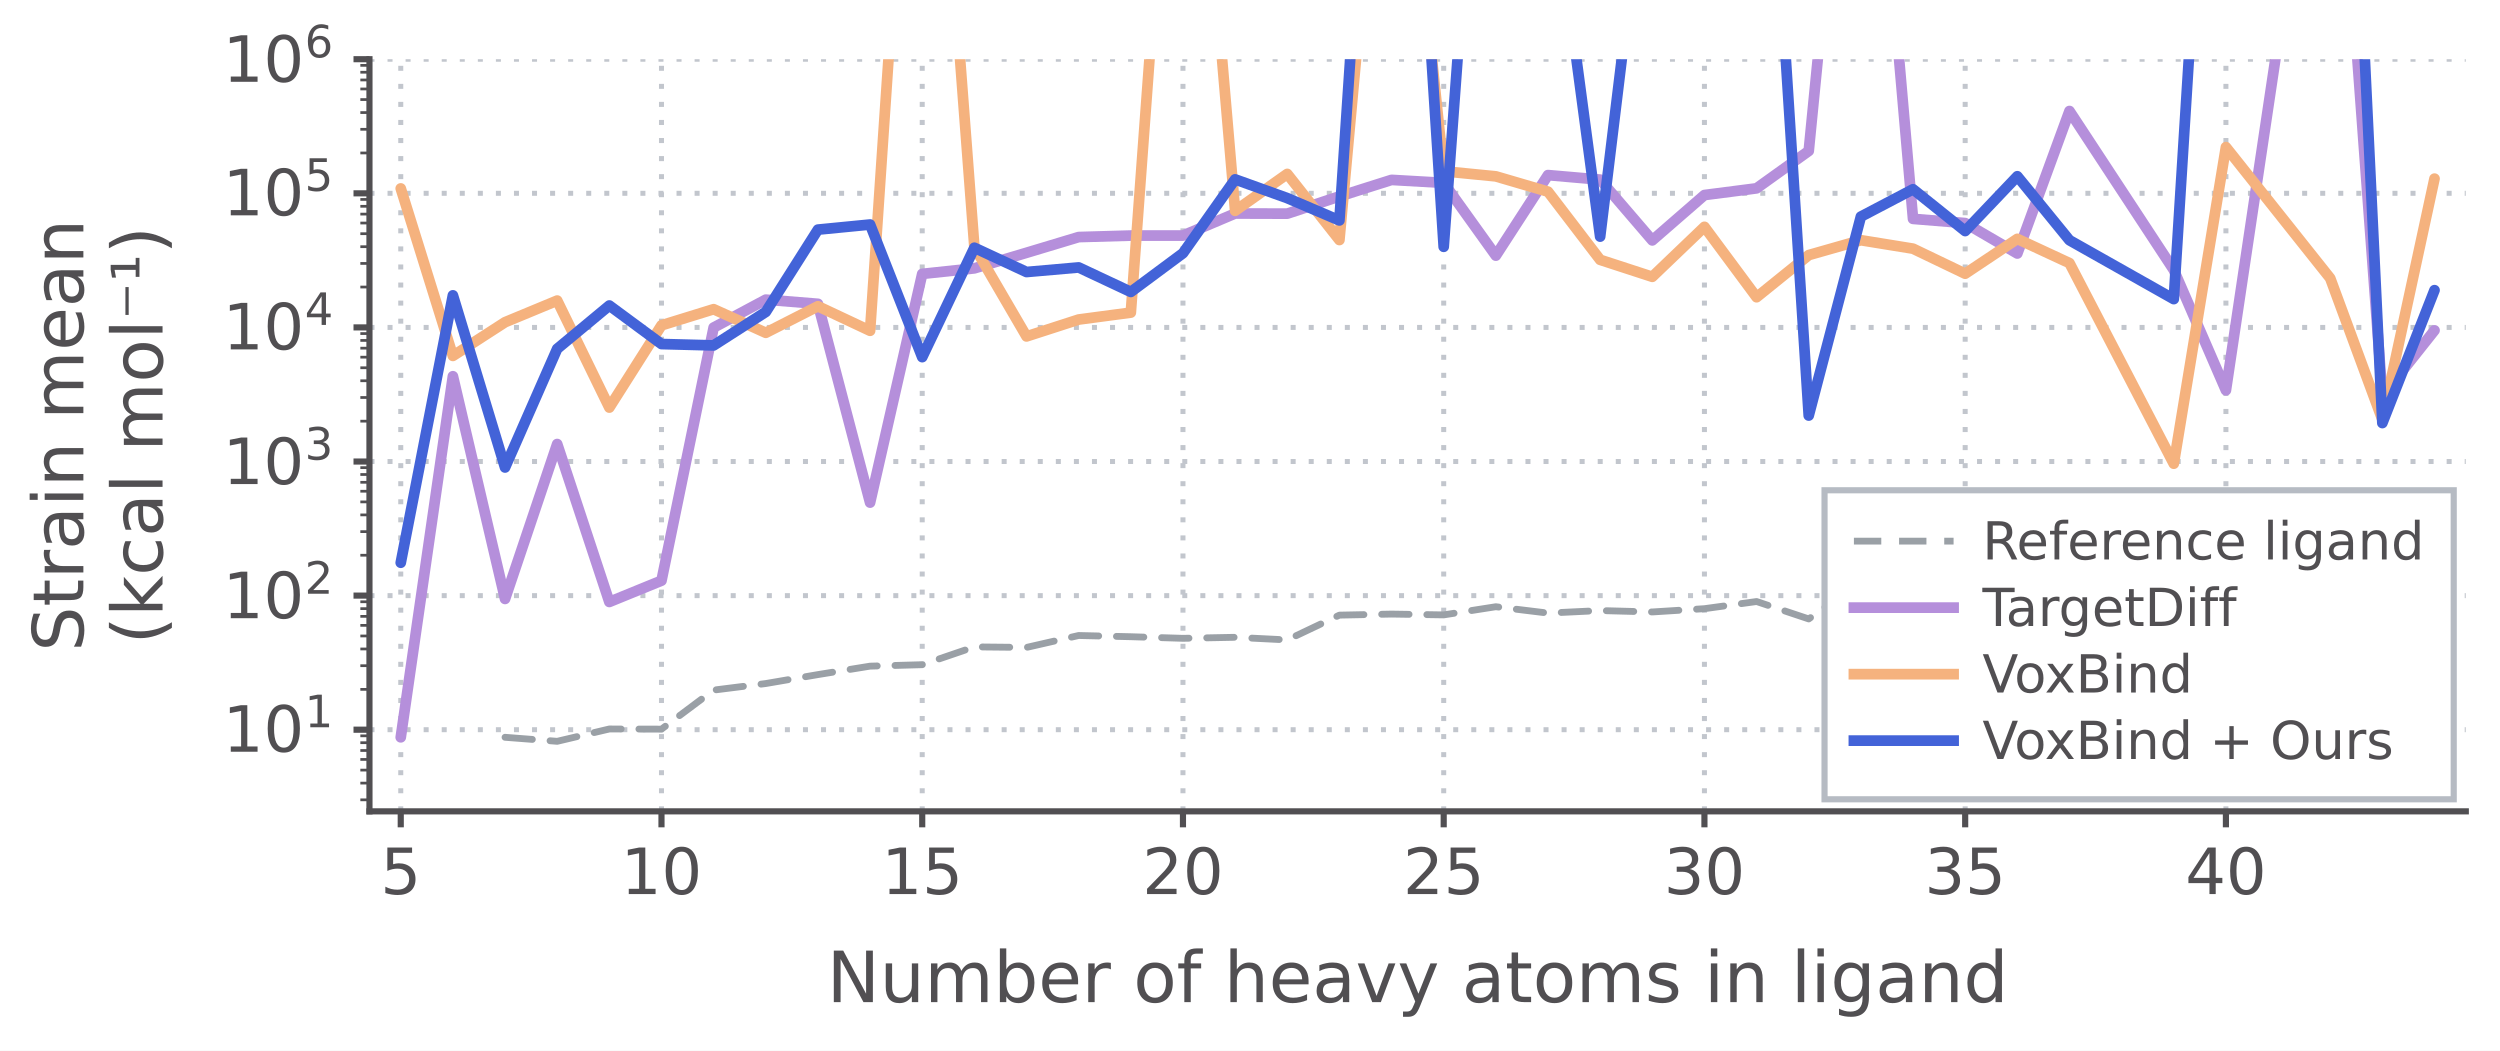
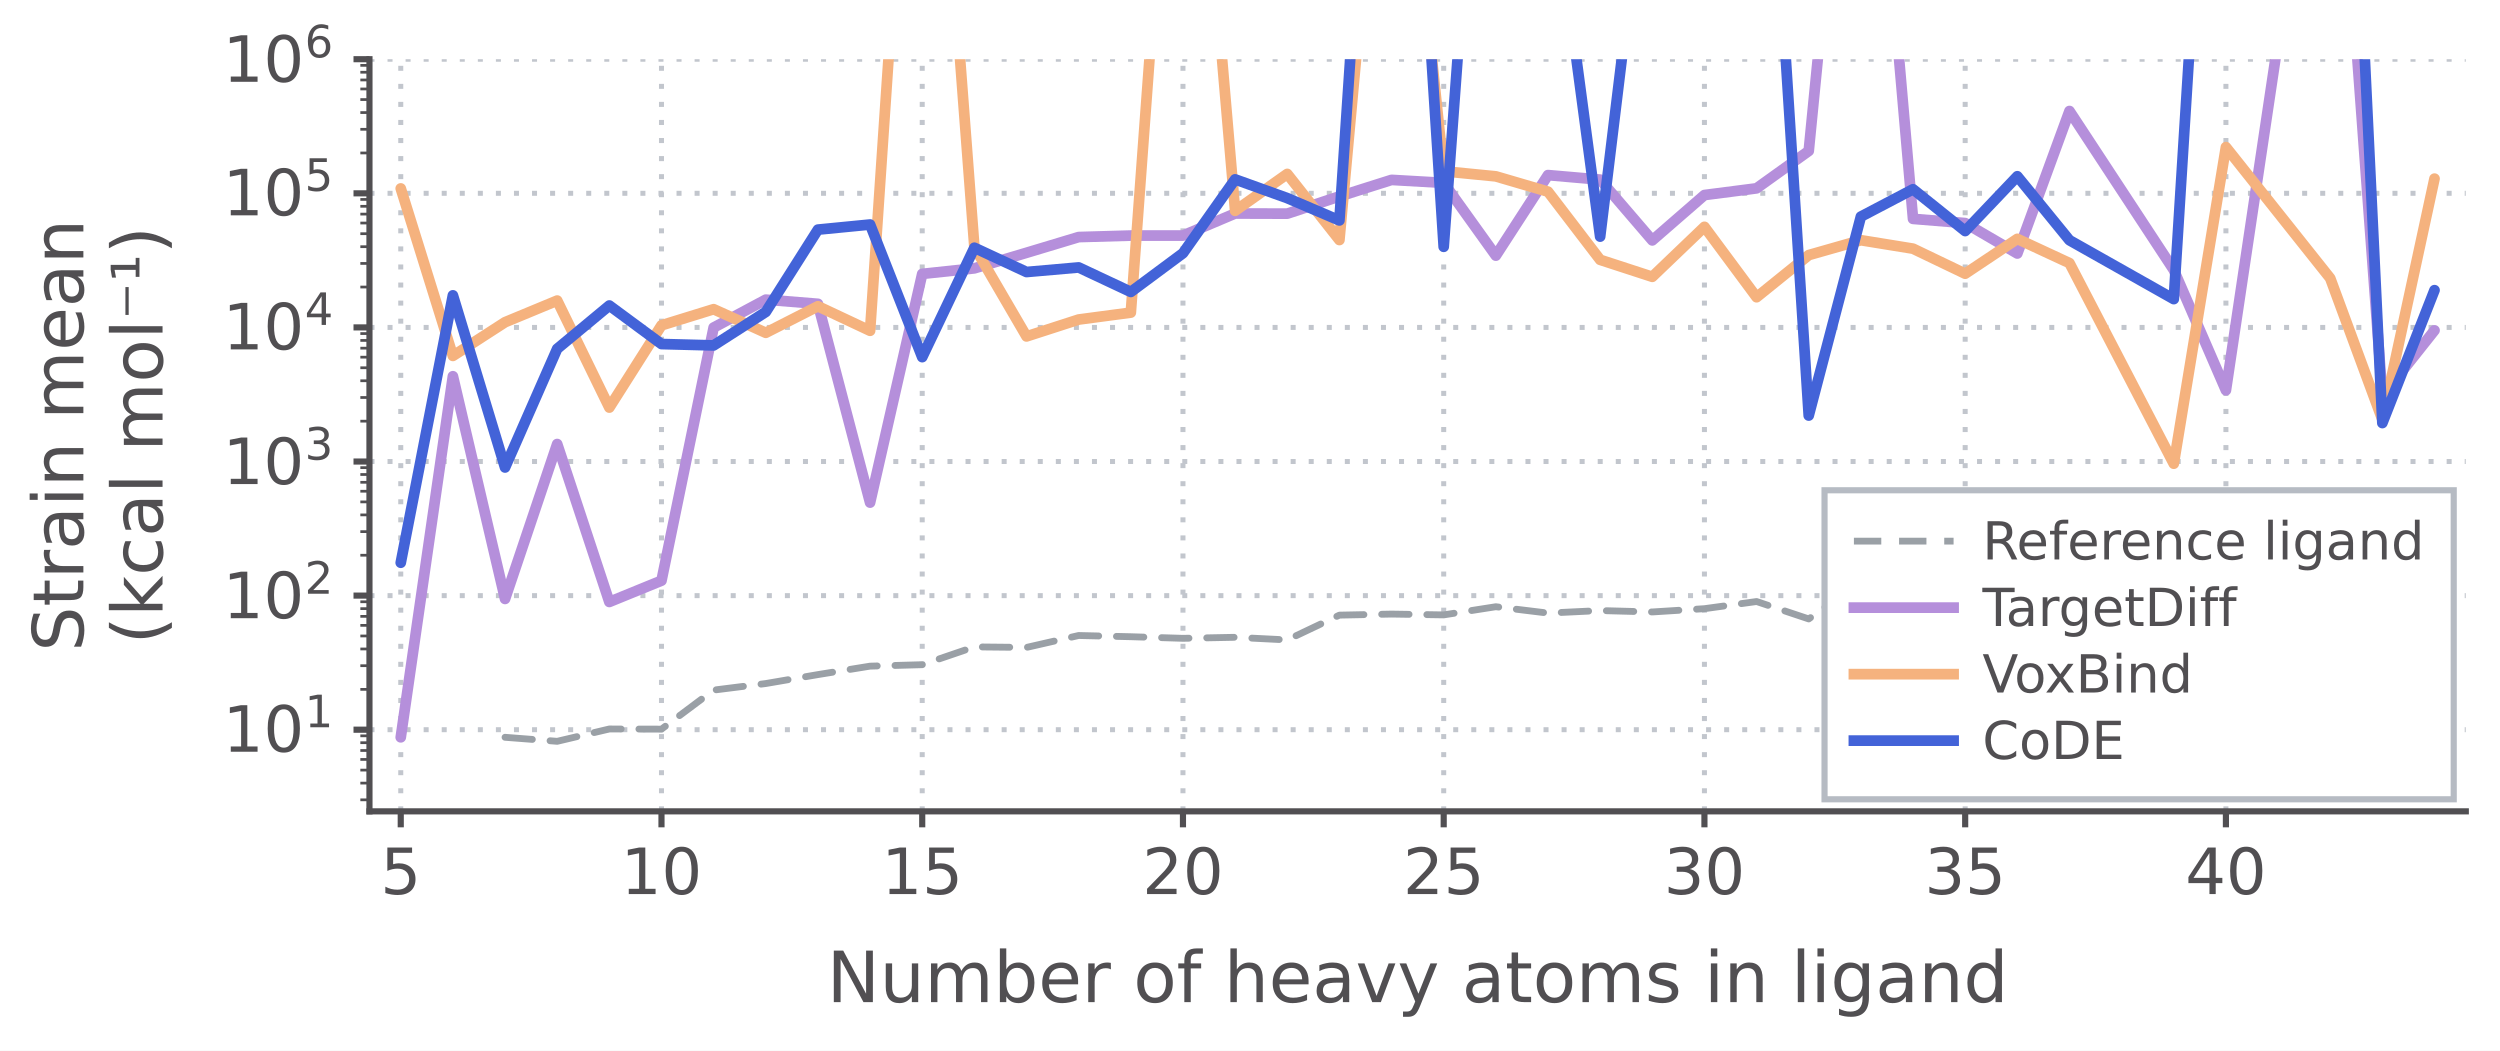
<svg xmlns="http://www.w3.org/2000/svg" xmlns:xlink="http://www.w3.org/1999/xlink" width="548.1pt" height="230.353pt" viewBox="0 0 548.1 230.353" version="1.1">
  <defs>
    <style type="text/css">*{stroke-linejoin: round; stroke-linecap: butt}</style>
  </defs>
  <g id="figure_1">
    <g id="patch_1">
      <path d="M 0 230.353  L 548.1 230.353  L 548.1 0  L 0 0  z " style="fill: #ffffff" />
    </g>
    <g id="axes_1">
      <g id="patch_2">
        <path d="M 81.001 177.88  L 540.6 177.88  L 540.6 12.982  L 81.001 12.982  z " style="fill: #ffffff" />
      </g>
      <g id="matplotlib.axis_1">
        <g id="xtick_1">
          <g id="line2d_1">
-             <path d="M 87.86 177.88  L 87.86 12.982  " clip-path="url(#p2d11bbf5d6)" style="fill: none; stroke-dasharray: 1.1,2.86; stroke-dashoffset: 0; stroke: #c2c6cd; stroke-width: 1.1" />
+             <path d="M 87.86 177.88  L 87.86 12.982  " clip-path="url(#p6c6582be58)" style="fill: none; stroke-dasharray: 1.1,2.86; stroke-dashoffset: 0; stroke: #c2c6cd; stroke-width: 1.1" />
          </g>
          <g id="line2d_2">
            <defs>
-               <path id="m06fc264c46" d="M 0 0  L 0 3.5  " style="stroke: #514f52; stroke-width: 1.35" />
+               <path id="m9168ca5bdc" d="M 0 0  L 0 3.5  " style="stroke: #514f52; stroke-width: 1.35" />
            </defs>
            <g>
-               <use xlink:href="#m06fc264c46" x="87.86" y="177.88" style="fill: #514f52; stroke: #514f52; stroke-width: 1.35" />
+               <use xlink:href="#m9168ca5bdc" x="87.86" y="177.88" style="fill: #514f52; stroke: #514f52; stroke-width: 1.35" />
            </g>
          </g>
          <g id="text_1">
            <text style="font-size: 14px; font-family: 'DejaVu Sans'; text-anchor: middle; fill: #514f52" x="87.86" y="196.018" transform="rotate(-0 87.86021 196.0183)">5</text>
          </g>
        </g>
        <g id="xtick_2">
          <g id="line2d_3">
-             <path d="M 145.024 177.88  L 145.024 12.982  " clip-path="url(#p2d11bbf5d6)" style="fill: none; stroke-dasharray: 1.1,2.86; stroke-dashoffset: 0; stroke: #c2c6cd; stroke-width: 1.1" />
+             <path d="M 145.024 177.88  L 145.024 12.982  " clip-path="url(#p6c6582be58)" style="fill: none; stroke-dasharray: 1.1,2.86; stroke-dashoffset: 0; stroke: #c2c6cd; stroke-width: 1.1" />
          </g>
          <g id="line2d_4">
            <g>
-               <use xlink:href="#m06fc264c46" x="145.024" y="177.88" style="fill: #514f52; stroke: #514f52; stroke-width: 1.35" />
+               <use xlink:href="#m9168ca5bdc" x="145.024" y="177.88" style="fill: #514f52; stroke: #514f52; stroke-width: 1.35" />
            </g>
          </g>
          <g id="text_2">
            <text style="font-size: 14px; font-family: 'DejaVu Sans'; text-anchor: middle; fill: #514f52" x="145.024" y="196.018" transform="rotate(-0 145.0243 196.0183)">10</text>
          </g>
        </g>
        <g id="xtick_3">
          <g id="line2d_5">
-             <path d="M 202.188 177.88  L 202.188 12.982  " clip-path="url(#p2d11bbf5d6)" style="fill: none; stroke-dasharray: 1.1,2.86; stroke-dashoffset: 0; stroke: #c2c6cd; stroke-width: 1.1" />
+             <path d="M 202.188 177.88  L 202.188 12.982  " clip-path="url(#p6c6582be58)" style="fill: none; stroke-dasharray: 1.1,2.86; stroke-dashoffset: 0; stroke: #c2c6cd; stroke-width: 1.1" />
          </g>
          <g id="line2d_6">
            <g>
-               <use xlink:href="#m06fc264c46" x="202.188" y="177.88" style="fill: #514f52; stroke: #514f52; stroke-width: 1.35" />
+               <use xlink:href="#m9168ca5bdc" x="202.188" y="177.88" style="fill: #514f52; stroke: #514f52; stroke-width: 1.35" />
            </g>
          </g>
          <g id="text_3">
            <text style="font-size: 14px; font-family: 'DejaVu Sans'; text-anchor: middle; fill: #514f52" x="202.188" y="196.018" transform="rotate(-0 202.1884 196.0183)">15</text>
          </g>
        </g>
        <g id="xtick_4">
          <g id="line2d_7">
-             <path d="M 259.353 177.88  L 259.353 12.982  " clip-path="url(#p2d11bbf5d6)" style="fill: none; stroke-dasharray: 1.1,2.86; stroke-dashoffset: 0; stroke: #c2c6cd; stroke-width: 1.1" />
+             <path d="M 259.353 177.88  L 259.353 12.982  " clip-path="url(#p6c6582be58)" style="fill: none; stroke-dasharray: 1.1,2.86; stroke-dashoffset: 0; stroke: #c2c6cd; stroke-width: 1.1" />
          </g>
          <g id="line2d_8">
            <g>
-               <use xlink:href="#m06fc264c46" x="259.353" y="177.88" style="fill: #514f52; stroke: #514f52; stroke-width: 1.35" />
+               <use xlink:href="#m9168ca5bdc" x="259.353" y="177.88" style="fill: #514f52; stroke: #514f52; stroke-width: 1.35" />
            </g>
          </g>
          <g id="text_4">
            <text style="font-size: 14px; font-family: 'DejaVu Sans'; text-anchor: middle; fill: #514f52" x="259.353" y="196.018" transform="rotate(-0 259.3526 196.0183)">20</text>
          </g>
        </g>
        <g id="xtick_5">
          <g id="line2d_9">
-             <path d="M 316.517 177.88  L 316.517 12.982  " clip-path="url(#p2d11bbf5d6)" style="fill: none; stroke-dasharray: 1.1,2.86; stroke-dashoffset: 0; stroke: #c2c6cd; stroke-width: 1.1" />
+             <path d="M 316.517 177.88  L 316.517 12.982  " clip-path="url(#p6c6582be58)" style="fill: none; stroke-dasharray: 1.1,2.86; stroke-dashoffset: 0; stroke: #c2c6cd; stroke-width: 1.1" />
          </g>
          <g id="line2d_10">
            <g>
-               <use xlink:href="#m06fc264c46" x="316.517" y="177.88" style="fill: #514f52; stroke: #514f52; stroke-width: 1.35" />
+               <use xlink:href="#m9168ca5bdc" x="316.517" y="177.88" style="fill: #514f52; stroke: #514f52; stroke-width: 1.35" />
            </g>
          </g>
          <g id="text_5">
            <text style="font-size: 14px; font-family: 'DejaVu Sans'; text-anchor: middle; fill: #514f52" x="316.517" y="196.018" transform="rotate(-0 316.5167 196.0183)">25</text>
          </g>
        </g>
        <g id="xtick_6">
          <g id="line2d_11">
-             <path d="M 373.681 177.88  L 373.681 12.982  " clip-path="url(#p2d11bbf5d6)" style="fill: none; stroke-dasharray: 1.1,2.86; stroke-dashoffset: 0; stroke: #c2c6cd; stroke-width: 1.1" />
+             <path d="M 373.681 177.88  L 373.681 12.982  " clip-path="url(#p6c6582be58)" style="fill: none; stroke-dasharray: 1.1,2.86; stroke-dashoffset: 0; stroke: #c2c6cd; stroke-width: 1.1" />
          </g>
          <g id="line2d_12">
            <g>
-               <use xlink:href="#m06fc264c46" x="373.681" y="177.88" style="fill: #514f52; stroke: #514f52; stroke-width: 1.35" />
+               <use xlink:href="#m9168ca5bdc" x="373.681" y="177.88" style="fill: #514f52; stroke: #514f52; stroke-width: 1.35" />
            </g>
          </g>
          <g id="text_6">
            <text style="font-size: 14px; font-family: 'DejaVu Sans'; text-anchor: middle; fill: #514f52" x="373.681" y="196.018" transform="rotate(-0 373.6808 196.0183)">30</text>
          </g>
        </g>
        <g id="xtick_7">
          <g id="line2d_13">
-             <path d="M 430.845 177.88  L 430.845 12.982  " clip-path="url(#p2d11bbf5d6)" style="fill: none; stroke-dasharray: 1.1,2.86; stroke-dashoffset: 0; stroke: #c2c6cd; stroke-width: 1.1" />
+             <path d="M 430.845 177.88  L 430.845 12.982  " clip-path="url(#p6c6582be58)" style="fill: none; stroke-dasharray: 1.1,2.86; stroke-dashoffset: 0; stroke: #c2c6cd; stroke-width: 1.1" />
          </g>
          <g id="line2d_14">
            <g>
-               <use xlink:href="#m06fc264c46" x="430.845" y="177.88" style="fill: #514f52; stroke: #514f52; stroke-width: 1.35" />
+               <use xlink:href="#m9168ca5bdc" x="430.845" y="177.88" style="fill: #514f52; stroke: #514f52; stroke-width: 1.35" />
            </g>
          </g>
          <g id="text_7">
            <text style="font-size: 14px; font-family: 'DejaVu Sans'; text-anchor: middle; fill: #514f52" x="430.845" y="196.018" transform="rotate(-0 430.8449 196.0183)">35</text>
          </g>
        </g>
        <g id="xtick_8">
          <g id="line2d_15">
-             <path d="M 488.009 177.88  L 488.009 12.982  " clip-path="url(#p2d11bbf5d6)" style="fill: none; stroke-dasharray: 1.1,2.86; stroke-dashoffset: 0; stroke: #c2c6cd; stroke-width: 1.1" />
+             <path d="M 488.009 177.88  L 488.009 12.982  " clip-path="url(#p6c6582be58)" style="fill: none; stroke-dasharray: 1.1,2.86; stroke-dashoffset: 0; stroke: #c2c6cd; stroke-width: 1.1" />
          </g>
          <g id="line2d_16">
            <g>
-               <use xlink:href="#m06fc264c46" x="488.009" y="177.88" style="fill: #514f52; stroke: #514f52; stroke-width: 1.35" />
+               <use xlink:href="#m9168ca5bdc" x="488.009" y="177.88" style="fill: #514f52; stroke: #514f52; stroke-width: 1.35" />
            </g>
          </g>
          <g id="text_8">
            <text style="font-size: 14px; font-family: 'DejaVu Sans'; text-anchor: middle; fill: #514f52" x="488.009" y="196.018" transform="rotate(-0 488.009 196.0183)">40</text>
          </g>
        </g>
        <g id="text_9">
          <text style="font-size: 15.5px; font-family: 'DejaVu Sans'; text-anchor: middle; fill: #514f52" x="310.8" y="219.707" transform="rotate(-0 310.8003 219.7074)">Number of heavy atoms in ligand</text>
        </g>
      </g>
      <g id="matplotlib.axis_2">
        <g id="ytick_1">
          <g id="line2d_17">
-             <path d="M 81.001 159.981  L 540.6 159.981  " clip-path="url(#p2d11bbf5d6)" style="fill: none; stroke-dasharray: 1.1,2.86; stroke-dashoffset: 0; stroke: #c2c6cd; stroke-width: 1.1" />
+             <path d="M 81.001 159.981  L 540.6 159.981  " clip-path="url(#p6c6582be58)" style="fill: none; stroke-dasharray: 1.1,2.86; stroke-dashoffset: 0; stroke: #c2c6cd; stroke-width: 1.1" />
          </g>
          <g id="line2d_18">
            <defs>
-               <path id="m07657754f4" d="M 0 0  L -3.5 0  " style="stroke: #514f52; stroke-width: 1.35" />
+               <path id="m9565c23248" d="M 0 0  L -3.5 0  " style="stroke: #514f52; stroke-width: 1.35" />
            </defs>
            <g>
-               <use xlink:href="#m07657754f4" x="81.001" y="159.981" style="fill: #514f52; stroke: #514f52; stroke-width: 1.35" />
+               <use xlink:href="#m9565c23248" x="81.001" y="159.981" style="fill: #514f52; stroke: #514f52; stroke-width: 1.35" />
            </g>
          </g>
          <g id="text_10">
            <g style="fill: #514f52" transform="translate(48.86052 165.3003)">
              <text>
                <tspan x="0" y="-0.498" style="font-size: 14px; font-family: 'DejaVu Sans'; fill: #514f52">1</tspan>
                <tspan x="8.907" y="-0.498" style="font-size: 14px; font-family: 'DejaVu Sans'; fill: #514f52">0</tspan>
                <tspan x="17.948" y="-5.858" style="font-size: 9.8px; font-family: 'DejaVu Sans'; fill: #514f52">1</tspan>
              </text>
            </g>
          </g>
        </g>
        <g id="ytick_2">
          <g id="line2d_19">
-             <path d="M 81.001 130.582  L 540.6 130.582  " clip-path="url(#p2d11bbf5d6)" style="fill: none; stroke-dasharray: 1.1,2.86; stroke-dashoffset: 0; stroke: #c2c6cd; stroke-width: 1.1" />
+             <path d="M 81.001 130.582  L 540.6 130.582  " clip-path="url(#p6c6582be58)" style="fill: none; stroke-dasharray: 1.1,2.86; stroke-dashoffset: 0; stroke: #c2c6cd; stroke-width: 1.1" />
          </g>
          <g id="line2d_20">
            <g>
-               <use xlink:href="#m07657754f4" x="81.001" y="130.582" style="fill: #514f52; stroke: #514f52; stroke-width: 1.35" />
+               <use xlink:href="#m9565c23248" x="81.001" y="130.582" style="fill: #514f52; stroke: #514f52; stroke-width: 1.35" />
            </g>
          </g>
          <g id="text_11">
            <g style="fill: #514f52" transform="translate(48.86052 135.9004)">
              <text>
                <tspan x="0" y="-0.367" style="font-size: 14px; font-family: 'DejaVu Sans'; fill: #514f52">1</tspan>
                <tspan x="8.907" y="-0.367" style="font-size: 14px; font-family: 'DejaVu Sans'; fill: #514f52">0</tspan>
                <tspan x="17.948" y="-5.727" style="font-size: 9.8px; font-family: 'DejaVu Sans'; fill: #514f52">2</tspan>
              </text>
            </g>
          </g>
        </g>
        <g id="ytick_3">
          <g id="line2d_21">
-             <path d="M 81.001 101.182  L 540.6 101.182  " clip-path="url(#p2d11bbf5d6)" style="fill: none; stroke-dasharray: 1.1,2.86; stroke-dashoffset: 0; stroke: #c2c6cd; stroke-width: 1.1" />
+             <path d="M 81.001 101.182  L 540.6 101.182  " clip-path="url(#p6c6582be58)" style="fill: none; stroke-dasharray: 1.1,2.86; stroke-dashoffset: 0; stroke: #c2c6cd; stroke-width: 1.1" />
          </g>
          <g id="line2d_22">
            <g>
-               <use xlink:href="#m07657754f4" x="81.001" y="101.182" style="fill: #514f52; stroke: #514f52; stroke-width: 1.35" />
+               <use xlink:href="#m9565c23248" x="81.001" y="101.182" style="fill: #514f52; stroke: #514f52; stroke-width: 1.35" />
            </g>
          </g>
          <g id="text_12">
            <g style="fill: #514f52" transform="translate(48.86052 106.5005)">
              <text>
                <tspan x="0" y="-0.367" style="font-size: 14px; font-family: 'DejaVu Sans'; fill: #514f52">1</tspan>
                <tspan x="8.907" y="-0.367" style="font-size: 14px; font-family: 'DejaVu Sans'; fill: #514f52">0</tspan>
                <tspan x="17.948" y="-5.727" style="font-size: 9.8px; font-family: 'DejaVu Sans'; fill: #514f52">3</tspan>
              </text>
            </g>
          </g>
        </g>
        <g id="ytick_4">
          <g id="line2d_23">
-             <path d="M 81.001 71.782  L 540.6 71.782  " clip-path="url(#p2d11bbf5d6)" style="fill: none; stroke-dasharray: 1.1,2.86; stroke-dashoffset: 0; stroke: #c2c6cd; stroke-width: 1.1" />
+             <path d="M 81.001 71.782  L 540.6 71.782  " clip-path="url(#p6c6582be58)" style="fill: none; stroke-dasharray: 1.1,2.86; stroke-dashoffset: 0; stroke: #c2c6cd; stroke-width: 1.1" />
          </g>
          <g id="line2d_24">
            <g>
-               <use xlink:href="#m07657754f4" x="81.001" y="71.782" style="fill: #514f52; stroke: #514f52; stroke-width: 1.35" />
+               <use xlink:href="#m9565c23248" x="81.001" y="71.782" style="fill: #514f52; stroke: #514f52; stroke-width: 1.35" />
            </g>
          </g>
          <g id="text_13">
            <g style="fill: #514f52" transform="translate(48.86052 77.10057)">
              <text>
                <tspan x="0" y="-0.498" style="font-size: 14px; font-family: 'DejaVu Sans'; fill: #514f52">1</tspan>
                <tspan x="8.907" y="-0.498" style="font-size: 14px; font-family: 'DejaVu Sans'; fill: #514f52">0</tspan>
                <tspan x="17.948" y="-5.858" style="font-size: 9.8px; font-family: 'DejaVu Sans'; fill: #514f52">4</tspan>
              </text>
            </g>
          </g>
        </g>
        <g id="ytick_5">
          <g id="line2d_25">
-             <path d="M 81.001 42.382  L 540.6 42.382  " clip-path="url(#p2d11bbf5d6)" style="fill: none; stroke-dasharray: 1.1,2.86; stroke-dashoffset: 0; stroke: #c2c6cd; stroke-width: 1.1" />
+             <path d="M 81.001 42.382  L 540.6 42.382  " clip-path="url(#p6c6582be58)" style="fill: none; stroke-dasharray: 1.1,2.86; stroke-dashoffset: 0; stroke: #c2c6cd; stroke-width: 1.1" />
          </g>
          <g id="line2d_26">
            <g>
-               <use xlink:href="#m07657754f4" x="81.001" y="42.382" style="fill: #514f52; stroke: #514f52; stroke-width: 1.35" />
+               <use xlink:href="#m9565c23248" x="81.001" y="42.382" style="fill: #514f52; stroke: #514f52; stroke-width: 1.35" />
            </g>
          </g>
          <g id="text_14">
            <g style="fill: #514f52" transform="translate(48.86052 47.70065)">
              <text>
                <tspan x="0" y="-0.498" style="font-size: 14px; font-family: 'DejaVu Sans'; fill: #514f52">1</tspan>
                <tspan x="8.907" y="-0.498" style="font-size: 14px; font-family: 'DejaVu Sans'; fill: #514f52">0</tspan>
                <tspan x="17.948" y="-5.858" style="font-size: 9.8px; font-family: 'DejaVu Sans'; fill: #514f52">5</tspan>
              </text>
            </g>
          </g>
        </g>
        <g id="ytick_6">
          <g id="line2d_27">
-             <path d="M 81.001 12.982  L 540.6 12.982  " clip-path="url(#p2d11bbf5d6)" style="fill: none; stroke-dasharray: 1.1,2.86; stroke-dashoffset: 0; stroke: #c2c6cd; stroke-width: 1.1" />
+             <path d="M 81.001 12.982  L 540.6 12.982  " clip-path="url(#p6c6582be58)" style="fill: none; stroke-dasharray: 1.1,2.86; stroke-dashoffset: 0; stroke: #c2c6cd; stroke-width: 1.1" />
          </g>
          <g id="line2d_28">
            <g>
-               <use xlink:href="#m07657754f4" x="81.001" y="12.982" style="fill: #514f52; stroke: #514f52; stroke-width: 1.35" />
+               <use xlink:href="#m9565c23248" x="81.001" y="12.982" style="fill: #514f52; stroke: #514f52; stroke-width: 1.35" />
            </g>
          </g>
          <g id="text_15">
            <g style="fill: #514f52" transform="translate(48.86052 18.30072)">
              <text>
                <tspan x="0" y="-0.367" style="font-size: 14px; font-family: 'DejaVu Sans'; fill: #514f52">1</tspan>
                <tspan x="8.907" y="-0.367" style="font-size: 14px; font-family: 'DejaVu Sans'; fill: #514f52">0</tspan>
                <tspan x="17.948" y="-5.727" style="font-size: 9.8px; font-family: 'DejaVu Sans'; fill: #514f52">6</tspan>
              </text>
            </g>
          </g>
        </g>
        <g id="ytick_7">
          <g id="line2d_29">
            <defs>
-               <path id="meec680b9e3" d="M 0 0  L -2 0  " style="stroke: #514f52; stroke-width: 0.6" />
+               <path id="m68f152fe2a" d="M 0 0  L -2 0  " style="stroke: #514f52; stroke-width: 0.6" />
            </defs>
            <g>
-               <use xlink:href="#meec680b9e3" x="81.001" y="175.354" style="fill: #514f52; stroke: #514f52; stroke-width: 0.6" />
+               <use xlink:href="#m68f152fe2a" x="81.001" y="175.354" style="fill: #514f52; stroke: #514f52; stroke-width: 0.6" />
            </g>
          </g>
        </g>
        <g id="ytick_8">
          <g id="line2d_30">
            <g>
-               <use xlink:href="#meec680b9e3" x="81.001" y="171.681" style="fill: #514f52; stroke: #514f52; stroke-width: 0.6" />
+               <use xlink:href="#m68f152fe2a" x="81.001" y="171.681" style="fill: #514f52; stroke: #514f52; stroke-width: 0.6" />
            </g>
          </g>
        </g>
        <g id="ytick_9">
          <g id="line2d_31">
            <g>
-               <use xlink:href="#meec680b9e3" x="81.001" y="168.832" style="fill: #514f52; stroke: #514f52; stroke-width: 0.6" />
+               <use xlink:href="#m68f152fe2a" x="81.001" y="168.832" style="fill: #514f52; stroke: #514f52; stroke-width: 0.6" />
            </g>
          </g>
        </g>
        <g id="ytick_10">
          <g id="line2d_32">
            <g>
-               <use xlink:href="#meec680b9e3" x="81.001" y="166.504" style="fill: #514f52; stroke: #514f52; stroke-width: 0.6" />
+               <use xlink:href="#m68f152fe2a" x="81.001" y="166.504" style="fill: #514f52; stroke: #514f52; stroke-width: 0.6" />
            </g>
          </g>
        </g>
        <g id="ytick_11">
          <g id="line2d_33">
            <g>
-               <use xlink:href="#meec680b9e3" x="81.001" y="164.536" style="fill: #514f52; stroke: #514f52; stroke-width: 0.6" />
+               <use xlink:href="#m68f152fe2a" x="81.001" y="164.536" style="fill: #514f52; stroke: #514f52; stroke-width: 0.6" />
            </g>
          </g>
        </g>
        <g id="ytick_12">
          <g id="line2d_34">
            <g>
-               <use xlink:href="#meec680b9e3" x="81.001" y="162.831" style="fill: #514f52; stroke: #514f52; stroke-width: 0.6" />
+               <use xlink:href="#m68f152fe2a" x="81.001" y="162.831" style="fill: #514f52; stroke: #514f52; stroke-width: 0.6" />
            </g>
          </g>
        </g>
        <g id="ytick_13">
          <g id="line2d_35">
            <g>
-               <use xlink:href="#meec680b9e3" x="81.001" y="161.327" style="fill: #514f52; stroke: #514f52; stroke-width: 0.6" />
+               <use xlink:href="#m68f152fe2a" x="81.001" y="161.327" style="fill: #514f52; stroke: #514f52; stroke-width: 0.6" />
            </g>
          </g>
        </g>
        <g id="ytick_14">
          <g id="line2d_36">
            <g>
-               <use xlink:href="#meec680b9e3" x="81.001" y="151.131" style="fill: #514f52; stroke: #514f52; stroke-width: 0.6" />
+               <use xlink:href="#m68f152fe2a" x="81.001" y="151.131" style="fill: #514f52; stroke: #514f52; stroke-width: 0.6" />
            </g>
          </g>
        </g>
        <g id="ytick_15">
          <g id="line2d_37">
            <g>
-               <use xlink:href="#meec680b9e3" x="81.001" y="145.954" style="fill: #514f52; stroke: #514f52; stroke-width: 0.6" />
+               <use xlink:href="#m68f152fe2a" x="81.001" y="145.954" style="fill: #514f52; stroke: #514f52; stroke-width: 0.6" />
            </g>
          </g>
        </g>
        <g id="ytick_16">
          <g id="line2d_38">
            <g>
-               <use xlink:href="#meec680b9e3" x="81.001" y="142.281" style="fill: #514f52; stroke: #514f52; stroke-width: 0.6" />
+               <use xlink:href="#m68f152fe2a" x="81.001" y="142.281" style="fill: #514f52; stroke: #514f52; stroke-width: 0.6" />
            </g>
          </g>
        </g>
        <g id="ytick_17">
          <g id="line2d_39">
            <g>
-               <use xlink:href="#meec680b9e3" x="81.001" y="139.432" style="fill: #514f52; stroke: #514f52; stroke-width: 0.6" />
+               <use xlink:href="#m68f152fe2a" x="81.001" y="139.432" style="fill: #514f52; stroke: #514f52; stroke-width: 0.6" />
            </g>
          </g>
        </g>
        <g id="ytick_18">
          <g id="line2d_40">
            <g>
-               <use xlink:href="#meec680b9e3" x="81.001" y="137.104" style="fill: #514f52; stroke: #514f52; stroke-width: 0.6" />
+               <use xlink:href="#m68f152fe2a" x="81.001" y="137.104" style="fill: #514f52; stroke: #514f52; stroke-width: 0.6" />
            </g>
          </g>
        </g>
        <g id="ytick_19">
          <g id="line2d_41">
            <g>
-               <use xlink:href="#meec680b9e3" x="81.001" y="135.136" style="fill: #514f52; stroke: #514f52; stroke-width: 0.6" />
+               <use xlink:href="#m68f152fe2a" x="81.001" y="135.136" style="fill: #514f52; stroke: #514f52; stroke-width: 0.6" />
            </g>
          </g>
        </g>
        <g id="ytick_20">
          <g id="line2d_42">
            <g>
-               <use xlink:href="#meec680b9e3" x="81.001" y="133.431" style="fill: #514f52; stroke: #514f52; stroke-width: 0.6" />
+               <use xlink:href="#m68f152fe2a" x="81.001" y="133.431" style="fill: #514f52; stroke: #514f52; stroke-width: 0.6" />
            </g>
          </g>
        </g>
        <g id="ytick_21">
          <g id="line2d_43">
            <g>
-               <use xlink:href="#meec680b9e3" x="81.001" y="131.927" style="fill: #514f52; stroke: #514f52; stroke-width: 0.6" />
+               <use xlink:href="#m68f152fe2a" x="81.001" y="131.927" style="fill: #514f52; stroke: #514f52; stroke-width: 0.6" />
            </g>
          </g>
        </g>
        <g id="ytick_22">
          <g id="line2d_44">
            <g>
-               <use xlink:href="#meec680b9e3" x="81.001" y="121.731" style="fill: #514f52; stroke: #514f52; stroke-width: 0.6" />
+               <use xlink:href="#m68f152fe2a" x="81.001" y="121.731" style="fill: #514f52; stroke: #514f52; stroke-width: 0.6" />
            </g>
          </g>
        </g>
        <g id="ytick_23">
          <g id="line2d_45">
            <g>
-               <use xlink:href="#meec680b9e3" x="81.001" y="116.554" style="fill: #514f52; stroke: #514f52; stroke-width: 0.6" />
+               <use xlink:href="#m68f152fe2a" x="81.001" y="116.554" style="fill: #514f52; stroke: #514f52; stroke-width: 0.6" />
            </g>
          </g>
        </g>
        <g id="ytick_24">
          <g id="line2d_46">
            <g>
-               <use xlink:href="#meec680b9e3" x="81.001" y="112.881" style="fill: #514f52; stroke: #514f52; stroke-width: 0.6" />
+               <use xlink:href="#m68f152fe2a" x="81.001" y="112.881" style="fill: #514f52; stroke: #514f52; stroke-width: 0.6" />
            </g>
          </g>
        </g>
        <g id="ytick_25">
          <g id="line2d_47">
            <g>
-               <use xlink:href="#meec680b9e3" x="81.001" y="110.032" style="fill: #514f52; stroke: #514f52; stroke-width: 0.6" />
+               <use xlink:href="#m68f152fe2a" x="81.001" y="110.032" style="fill: #514f52; stroke: #514f52; stroke-width: 0.6" />
            </g>
          </g>
        </g>
        <g id="ytick_26">
          <g id="line2d_48">
            <g>
-               <use xlink:href="#meec680b9e3" x="81.001" y="107.704" style="fill: #514f52; stroke: #514f52; stroke-width: 0.6" />
+               <use xlink:href="#m68f152fe2a" x="81.001" y="107.704" style="fill: #514f52; stroke: #514f52; stroke-width: 0.6" />
            </g>
          </g>
        </g>
        <g id="ytick_27">
          <g id="line2d_49">
            <g>
-               <use xlink:href="#meec680b9e3" x="81.001" y="105.736" style="fill: #514f52; stroke: #514f52; stroke-width: 0.6" />
+               <use xlink:href="#m68f152fe2a" x="81.001" y="105.736" style="fill: #514f52; stroke: #514f52; stroke-width: 0.6" />
            </g>
          </g>
        </g>
        <g id="ytick_28">
          <g id="line2d_50">
            <g>
-               <use xlink:href="#meec680b9e3" x="81.001" y="104.031" style="fill: #514f52; stroke: #514f52; stroke-width: 0.6" />
+               <use xlink:href="#m68f152fe2a" x="81.001" y="104.031" style="fill: #514f52; stroke: #514f52; stroke-width: 0.6" />
            </g>
          </g>
        </g>
        <g id="ytick_29">
          <g id="line2d_51">
            <g>
-               <use xlink:href="#meec680b9e3" x="81.001" y="102.527" style="fill: #514f52; stroke: #514f52; stroke-width: 0.6" />
+               <use xlink:href="#m68f152fe2a" x="81.001" y="102.527" style="fill: #514f52; stroke: #514f52; stroke-width: 0.6" />
            </g>
          </g>
        </g>
        <g id="ytick_30">
          <g id="line2d_52">
            <g>
-               <use xlink:href="#meec680b9e3" x="81.001" y="92.331" style="fill: #514f52; stroke: #514f52; stroke-width: 0.6" />
+               <use xlink:href="#m68f152fe2a" x="81.001" y="92.331" style="fill: #514f52; stroke: #514f52; stroke-width: 0.6" />
            </g>
          </g>
        </g>
        <g id="ytick_31">
          <g id="line2d_53">
            <g>
-               <use xlink:href="#meec680b9e3" x="81.001" y="87.154" style="fill: #514f52; stroke: #514f52; stroke-width: 0.6" />
+               <use xlink:href="#m68f152fe2a" x="81.001" y="87.154" style="fill: #514f52; stroke: #514f52; stroke-width: 0.6" />
            </g>
          </g>
        </g>
        <g id="ytick_32">
          <g id="line2d_54">
            <g>
-               <use xlink:href="#meec680b9e3" x="81.001" y="83.481" style="fill: #514f52; stroke: #514f52; stroke-width: 0.6" />
+               <use xlink:href="#m68f152fe2a" x="81.001" y="83.481" style="fill: #514f52; stroke: #514f52; stroke-width: 0.6" />
            </g>
          </g>
        </g>
        <g id="ytick_33">
          <g id="line2d_55">
            <g>
-               <use xlink:href="#meec680b9e3" x="81.001" y="80.632" style="fill: #514f52; stroke: #514f52; stroke-width: 0.6" />
+               <use xlink:href="#m68f152fe2a" x="81.001" y="80.632" style="fill: #514f52; stroke: #514f52; stroke-width: 0.6" />
            </g>
          </g>
        </g>
        <g id="ytick_34">
          <g id="line2d_56">
            <g>
-               <use xlink:href="#meec680b9e3" x="81.001" y="78.304" style="fill: #514f52; stroke: #514f52; stroke-width: 0.6" />
+               <use xlink:href="#m68f152fe2a" x="81.001" y="78.304" style="fill: #514f52; stroke: #514f52; stroke-width: 0.6" />
            </g>
          </g>
        </g>
        <g id="ytick_35">
          <g id="line2d_57">
            <g>
-               <use xlink:href="#meec680b9e3" x="81.001" y="76.336" style="fill: #514f52; stroke: #514f52; stroke-width: 0.6" />
+               <use xlink:href="#m68f152fe2a" x="81.001" y="76.336" style="fill: #514f52; stroke: #514f52; stroke-width: 0.6" />
            </g>
          </g>
        </g>
        <g id="ytick_36">
          <g id="line2d_58">
            <g>
-               <use xlink:href="#meec680b9e3" x="81.001" y="74.631" style="fill: #514f52; stroke: #514f52; stroke-width: 0.6" />
+               <use xlink:href="#m68f152fe2a" x="81.001" y="74.631" style="fill: #514f52; stroke: #514f52; stroke-width: 0.6" />
            </g>
          </g>
        </g>
        <g id="ytick_37">
          <g id="line2d_59">
            <g>
-               <use xlink:href="#meec680b9e3" x="81.001" y="73.127" style="fill: #514f52; stroke: #514f52; stroke-width: 0.6" />
+               <use xlink:href="#m68f152fe2a" x="81.001" y="73.127" style="fill: #514f52; stroke: #514f52; stroke-width: 0.6" />
            </g>
          </g>
        </g>
        <g id="ytick_38">
          <g id="line2d_60">
            <g>
-               <use xlink:href="#meec680b9e3" x="81.001" y="62.931" style="fill: #514f52; stroke: #514f52; stroke-width: 0.6" />
+               <use xlink:href="#m68f152fe2a" x="81.001" y="62.931" style="fill: #514f52; stroke: #514f52; stroke-width: 0.6" />
            </g>
          </g>
        </g>
        <g id="ytick_39">
          <g id="line2d_61">
            <g>
-               <use xlink:href="#meec680b9e3" x="81.001" y="57.754" style="fill: #514f52; stroke: #514f52; stroke-width: 0.6" />
+               <use xlink:href="#m68f152fe2a" x="81.001" y="57.754" style="fill: #514f52; stroke: #514f52; stroke-width: 0.6" />
            </g>
          </g>
        </g>
        <g id="ytick_40">
          <g id="line2d_62">
            <g>
-               <use xlink:href="#meec680b9e3" x="81.001" y="54.081" style="fill: #514f52; stroke: #514f52; stroke-width: 0.6" />
+               <use xlink:href="#m68f152fe2a" x="81.001" y="54.081" style="fill: #514f52; stroke: #514f52; stroke-width: 0.6" />
            </g>
          </g>
        </g>
        <g id="ytick_41">
          <g id="line2d_63">
            <g>
-               <use xlink:href="#meec680b9e3" x="81.001" y="51.232" style="fill: #514f52; stroke: #514f52; stroke-width: 0.6" />
+               <use xlink:href="#m68f152fe2a" x="81.001" y="51.232" style="fill: #514f52; stroke: #514f52; stroke-width: 0.6" />
            </g>
          </g>
        </g>
        <g id="ytick_42">
          <g id="line2d_64">
            <g>
-               <use xlink:href="#meec680b9e3" x="81.001" y="48.904" style="fill: #514f52; stroke: #514f52; stroke-width: 0.6" />
+               <use xlink:href="#m68f152fe2a" x="81.001" y="48.904" style="fill: #514f52; stroke: #514f52; stroke-width: 0.6" />
            </g>
          </g>
        </g>
        <g id="ytick_43">
          <g id="line2d_65">
            <g>
-               <use xlink:href="#meec680b9e3" x="81.001" y="46.936" style="fill: #514f52; stroke: #514f52; stroke-width: 0.6" />
+               <use xlink:href="#m68f152fe2a" x="81.001" y="46.936" style="fill: #514f52; stroke: #514f52; stroke-width: 0.6" />
            </g>
          </g>
        </g>
        <g id="ytick_44">
          <g id="line2d_66">
            <g>
-               <use xlink:href="#meec680b9e3" x="81.001" y="45.231" style="fill: #514f52; stroke: #514f52; stroke-width: 0.6" />
+               <use xlink:href="#m68f152fe2a" x="81.001" y="45.231" style="fill: #514f52; stroke: #514f52; stroke-width: 0.6" />
            </g>
          </g>
        </g>
        <g id="ytick_45">
          <g id="line2d_67">
            <g>
-               <use xlink:href="#meec680b9e3" x="81.001" y="43.727" style="fill: #514f52; stroke: #514f52; stroke-width: 0.6" />
+               <use xlink:href="#m68f152fe2a" x="81.001" y="43.727" style="fill: #514f52; stroke: #514f52; stroke-width: 0.6" />
            </g>
          </g>
        </g>
        <g id="ytick_46">
          <g id="line2d_68">
            <g>
-               <use xlink:href="#meec680b9e3" x="81.001" y="33.531" style="fill: #514f52; stroke: #514f52; stroke-width: 0.6" />
+               <use xlink:href="#m68f152fe2a" x="81.001" y="33.531" style="fill: #514f52; stroke: #514f52; stroke-width: 0.6" />
            </g>
          </g>
        </g>
        <g id="ytick_47">
          <g id="line2d_69">
            <g>
-               <use xlink:href="#meec680b9e3" x="81.001" y="28.354" style="fill: #514f52; stroke: #514f52; stroke-width: 0.6" />
+               <use xlink:href="#m68f152fe2a" x="81.001" y="28.354" style="fill: #514f52; stroke: #514f52; stroke-width: 0.6" />
            </g>
          </g>
        </g>
        <g id="ytick_48">
          <g id="line2d_70">
            <g>
-               <use xlink:href="#meec680b9e3" x="81.001" y="24.681" style="fill: #514f52; stroke: #514f52; stroke-width: 0.6" />
+               <use xlink:href="#m68f152fe2a" x="81.001" y="24.681" style="fill: #514f52; stroke: #514f52; stroke-width: 0.6" />
            </g>
          </g>
        </g>
        <g id="ytick_49">
          <g id="line2d_71">
            <g>
-               <use xlink:href="#meec680b9e3" x="81.001" y="21.832" style="fill: #514f52; stroke: #514f52; stroke-width: 0.6" />
+               <use xlink:href="#m68f152fe2a" x="81.001" y="21.832" style="fill: #514f52; stroke: #514f52; stroke-width: 0.6" />
            </g>
          </g>
        </g>
        <g id="ytick_50">
          <g id="line2d_72">
            <g>
-               <use xlink:href="#meec680b9e3" x="81.001" y="19.504" style="fill: #514f52; stroke: #514f52; stroke-width: 0.6" />
+               <use xlink:href="#m68f152fe2a" x="81.001" y="19.504" style="fill: #514f52; stroke: #514f52; stroke-width: 0.6" />
            </g>
          </g>
        </g>
        <g id="ytick_51">
          <g id="line2d_73">
            <g>
-               <use xlink:href="#meec680b9e3" x="81.001" y="17.536" style="fill: #514f52; stroke: #514f52; stroke-width: 0.6" />
+               <use xlink:href="#m68f152fe2a" x="81.001" y="17.536" style="fill: #514f52; stroke: #514f52; stroke-width: 0.6" />
            </g>
          </g>
        </g>
        <g id="ytick_52">
          <g id="line2d_74">
            <g>
-               <use xlink:href="#meec680b9e3" x="81.001" y="15.831" style="fill: #514f52; stroke: #514f52; stroke-width: 0.6" />
+               <use xlink:href="#m68f152fe2a" x="81.001" y="15.831" style="fill: #514f52; stroke: #514f52; stroke-width: 0.6" />
            </g>
          </g>
        </g>
        <g id="ytick_53">
          <g id="line2d_75">
            <g>
-               <use xlink:href="#meec680b9e3" x="81.001" y="14.327" style="fill: #514f52; stroke: #514f52; stroke-width: 0.6" />
+               <use xlink:href="#m68f152fe2a" x="81.001" y="14.327" style="fill: #514f52; stroke: #514f52; stroke-width: 0.6" />
            </g>
          </g>
        </g>
        <g id="text_16">
          <text style="font-size: 15.5px; font-family: 'DejaVu Sans'; fill: #514f52" transform="translate(18.2804 142.8309) rotate(-90)">Strain mean</text>
          <text style="font-size: 15.5px; font-family: 'DejaVu Sans'; fill: #514f52" transform="translate(35.63701 141.2349) rotate(-90)">(kcal mol⁻¹)</text>
        </g>
      </g>
      <g id="patch_3">
        <path d="M 81.001 177.88  L 81.001 12.982  " style="fill: none; stroke: #514f52; stroke-width: 1.35; stroke-linejoin: miter; stroke-linecap: square" />
      </g>
      <g id="patch_4">
        <path d="M 81.001 177.88  L 540.6 177.88  " style="fill: none; stroke: #514f52; stroke-width: 1.35; stroke-linejoin: miter; stroke-linecap: square" />
      </g>
      <g id="line2d_76">
-         <path d="M 110.726 161.644  L 122.159 162.526  L 133.592 159.822  L 145.024 159.855  L 156.457 151.3  L 167.89 149.859  L 179.323 147.897  L 190.756 146.046  L 202.188 145.728  L 213.621 141.824  L 225.054 141.942  L 236.487 139.327  L 247.92 139.594  L 259.353 139.945  L 270.785 139.721  L 282.218 140.296  L 293.651 134.861  L 305.084 134.63  L 316.517 134.809  L 327.949 133.02  L 339.382 134.414  L 350.815 133.859  L 362.248 134.166  L 373.681 133.447  L 385.114 131.877  L 396.546 135.695  L 407.979 127.438  L 419.412 125.968  L 430.845 125.968  L 442.278 123.962  " clip-path="url(#p2d11bbf5d6)" style="fill: none; stroke-dasharray: 6,3.9; stroke-dashoffset: 0; stroke: #9aa0a6; stroke-width: 1.5; stroke-linecap: round" />
+         <path d="M 110.726 161.644  L 122.159 162.526  L 133.592 159.822  L 145.024 159.855  L 156.457 151.3  L 167.89 149.859  L 179.323 147.897  L 190.756 146.046  L 202.188 145.728  L 213.621 141.824  L 225.054 141.942  L 236.487 139.327  L 247.92 139.594  L 259.353 139.945  L 270.785 139.721  L 282.218 140.296  L 293.651 134.861  L 305.084 134.63  L 316.517 134.809  L 327.949 133.02  L 339.382 134.414  L 350.815 133.859  L 362.248 134.166  L 373.681 133.447  L 385.114 131.877  L 396.546 135.695  L 407.979 127.438  L 419.412 125.968  L 430.845 125.968  L 442.278 123.962  " clip-path="url(#p6c6582be58)" style="fill: none; stroke-dasharray: 6,3.9; stroke-dashoffset: 0; stroke: #9aa0a6; stroke-width: 1.5; stroke-linecap: round" />
      </g>
      <g id="line2d_77">
-         <path d="M 87.86 161.645  L 99.293 82.495  L 110.726 131.303  L 122.159 97.355  L 133.592 131.969  L 145.024 127.301  L 156.457 71.817  L 167.89 65.697  L 179.323 66.614  L 190.756 110.187  L 202.188 60.05  L 213.621 58.828  L 225.054 55.42  L 236.487 51.975  L 247.92 51.649  L 259.353 51.644  L 270.785 46.807  L 282.218 46.841  L 293.651 43.06  L 305.084 39.44  L 316.517 40.094  L 327.949 56.042  L 339.382 38.391  L 350.815 39.381  L 362.248 52.698  L 373.681 42.762  L 385.114 41.287  L 396.546 33.093  L 399.902 -1  M 415.139 -1  L 419.412 47.983  L 430.845 48.912  L 442.278 55.576  L 453.711 24.344  L 476.576 59.175  L 488.009 85.563  L 500.939 -1  M 515.801 -1  L 522.307 86.839  L 533.74 72.433  " clip-path="url(#p2d11bbf5d6)" style="fill: none; stroke: #b58fdb; stroke-width: 2.35; stroke-linecap: round" />
+         <path d="M 87.86 161.645  L 99.293 82.495  L 110.726 131.303  L 122.159 97.355  L 133.592 131.969  L 145.024 127.301  L 156.457 71.817  L 167.89 65.697  L 179.323 66.614  L 190.756 110.187  L 202.188 60.05  L 213.621 58.828  L 225.054 55.42  L 236.487 51.975  L 247.92 51.649  L 259.353 51.644  L 270.785 46.807  L 282.218 46.841  L 293.651 43.06  L 305.084 39.44  L 316.517 40.094  L 327.949 56.042  L 339.382 38.391  L 350.815 39.381  L 362.248 52.698  L 373.681 42.762  L 385.114 41.287  L 396.546 33.093  L 399.902 -1  M 415.139 -1  L 419.412 47.983  L 430.845 48.912  L 442.278 55.576  L 453.711 24.344  L 476.576 59.175  L 488.009 85.563  L 500.939 -1  M 515.801 -1  L 522.307 86.839  L 533.74 72.433  " clip-path="url(#p6c6582be58)" style="fill: none; stroke: #b58fdb; stroke-width: 2.35; stroke-linecap: round" />
      </g>
      <g id="line2d_78">
-         <path d="M 87.86 41.32  L 99.293 78.024  L 110.726 70.643  L 122.159 65.902  L 133.592 89.353  L 145.024 71.326  L 156.457 67.79  L 167.89 72.961  L 179.323 67.141  L 190.756 72.516  L 195.741 -1  M 209.424 -1  L 213.621 54.146  L 225.054 73.755  L 236.487 70.055  L 247.92 68.532  L 253.038 -1  M 266.726 -1  L 270.785 46.217  L 282.218 38.136  L 293.651 52.618  L 298.58 -1  M 312.484 -1  L 316.517 37.544  L 327.949 38.667  L 339.382 42.018  L 350.815 56.96  L 362.248 60.685  L 373.681 49.734  L 385.114 65.16  L 396.546 55.926  L 407.979 52.663  L 419.412 54.519  L 430.845 60.003  L 442.278 52.372  L 453.711 57.681  L 476.576 101.657  L 488.009 32.258  L 510.875 61.006  L 522.307 91.985  L 533.74 39.171  " clip-path="url(#p2d11bbf5d6)" style="fill: none; stroke: #f5b27e; stroke-width: 2.35; stroke-linecap: round" />
+         <path d="M 87.86 41.32  L 99.293 78.024  L 110.726 70.643  L 122.159 65.902  L 133.592 89.353  L 145.024 71.326  L 156.457 67.79  L 167.89 72.961  L 179.323 67.141  L 190.756 72.516  L 195.741 -1  M 209.424 -1  L 213.621 54.146  L 225.054 73.755  L 236.487 70.055  L 247.92 68.532  L 253.038 -1  M 266.726 -1  L 270.785 46.217  L 282.218 38.136  L 293.651 52.618  L 298.58 -1  M 312.484 -1  L 316.517 37.544  L 327.949 38.667  L 339.382 42.018  L 350.815 56.96  L 362.248 60.685  L 373.681 49.734  L 385.114 65.16  L 396.546 55.926  L 407.979 52.663  L 419.412 54.519  L 430.845 60.003  L 442.278 52.372  L 453.711 57.681  L 476.576 101.657  L 488.009 32.258  L 510.875 61.006  L 522.307 91.985  L 533.74 39.171  " clip-path="url(#p6c6582be58)" style="fill: none; stroke: #f5b27e; stroke-width: 2.35; stroke-linecap: round" />
      </g>
      <g id="line2d_79">
-         <path d="M 87.86 123.37  L 99.293 64.758  L 110.726 102.487  L 122.159 76.472  L 133.592 66.983  L 145.024 75.427  L 156.457 75.729  L 167.89 68.384  L 179.323 50.345  L 190.756 49.228  L 202.188 78.291  L 213.621 54.317  L 225.054 59.636  L 236.487 58.633  L 247.92 64.001  L 259.353 55.512  L 270.785 39.326  L 282.218 43.439  L 293.651 48.327  L 296.956 -1  M 312.946 -1  L 316.517 54.102  L 320.579 -1  M 343.754 -1  L 350.815 51.872  L 357.252 -1  M 390.622 -1  L 396.546 91.102  L 407.979 47.49  L 419.412 41.493  L 430.845 50.652  L 442.278 38.647  L 453.711 52.67  L 476.576 65.573  L 480.757 -1  M 517.791 -1  L 522.307 92.745  L 533.74 63.624  " clip-path="url(#p2d11bbf5d6)" style="fill: none; stroke: #4363d8; stroke-width: 2.35; stroke-linecap: round" />
+         <path d="M 87.86 123.37  L 99.293 64.758  L 110.726 102.487  L 122.159 76.472  L 133.592 66.983  L 145.024 75.427  L 156.457 75.729  L 167.89 68.384  L 179.323 50.345  L 190.756 49.228  L 202.188 78.291  L 213.621 54.317  L 225.054 59.636  L 236.487 58.633  L 247.92 64.001  L 259.353 55.512  L 270.785 39.326  L 282.218 43.439  L 293.651 48.327  L 296.956 -1  M 312.946 -1  L 316.517 54.102  L 320.579 -1  M 343.754 -1  L 350.815 51.872  L 357.252 -1  M 390.622 -1  L 396.546 91.102  L 407.979 47.49  L 419.412 41.493  L 430.845 50.652  L 442.278 38.647  L 453.711 52.67  L 476.576 65.573  L 480.757 -1  M 517.791 -1  L 522.307 92.745  L 533.74 63.624  " clip-path="url(#p6c6582be58)" style="fill: none; stroke: #4363d8; stroke-width: 2.35; stroke-linecap: round" />
      </g>
      <g id="legend_1">
        <g id="patch_5">
          <path d="M 400.012 175.235  L 537.955 175.235  L 537.955 107.486  L 400.012 107.486  z " style="fill: #ffffff; stroke: #b6bbc3; stroke-width: 1.35; stroke-linejoin: miter" />
        </g>
        <g id="line2d_80">
          <path d="M 406.452 118.639  L 417.377 118.639  L 428.303 118.639  " style="fill: none; stroke-dasharray: 6,3.9; stroke-dashoffset: 0; stroke: #9aa0a6; stroke-width: 1.5" />
        </g>
        <g id="text_17">
          <text style="font-size: 11.5px; font-family: 'DejaVu Sans'; text-anchor: start; fill: #514f52" x="434.627" y="122.664" transform="rotate(-0 434.6275 122.6643)">Reference ligand</text>
        </g>
        <g id="line2d_81">
          <path d="M 406.452 133.219  L 417.377 133.219  L 428.303 133.219  " style="fill: none; stroke: #b58fdb; stroke-width: 2.35; stroke-linecap: square" />
        </g>
        <g id="text_18">
          <text style="font-size: 11.5px; font-family: 'DejaVu Sans'; text-anchor: start; fill: #514f52" x="434.627" y="137.244" transform="rotate(-0 434.6275 137.2441)">TargetDiff</text>
        </g>
        <g id="line2d_82">
          <path d="M 406.452 147.799  L 417.377 147.799  L 428.303 147.799  " style="fill: none; stroke: #f5b27e; stroke-width: 2.35; stroke-linecap: square" />
        </g>
        <g id="text_19">
          <text style="font-size: 11.5px; font-family: 'DejaVu Sans'; text-anchor: start; fill: #514f52" x="434.627" y="151.824" transform="rotate(-0 434.6275 151.824)">VoxBind</text>
        </g>
        <g id="line2d_83">
          <path d="M 406.452 162.379  L 417.377 162.379  L 428.303 162.379  " style="fill: none; stroke: #4363d8; stroke-width: 2.35; stroke-linecap: square" />
        </g>
        <g id="text_20">
-           <text style="font-size: 11.5px; font-family: 'DejaVu Sans'; text-anchor: start; fill: #514f52" x="434.627" y="166.404" transform="rotate(-0 434.6275 166.4038)">VoxBind + Ours</text>
+           <text style="font-size: 11.5px; font-family: 'DejaVu Sans'; text-anchor: start; fill: #514f52" x="434.627" y="166.404" transform="rotate(-0 434.6275 166.4038)">CoDE</text>
        </g>
      </g>
    </g>
  </g>
  <defs>
-     <clipPath id="p2d11bbf5d6">
+     <clipPath id="p6c6582be58">
      <rect x="81.001" y="12.982" width="459.599" height="164.899" />
    </clipPath>
  </defs>
</svg>
